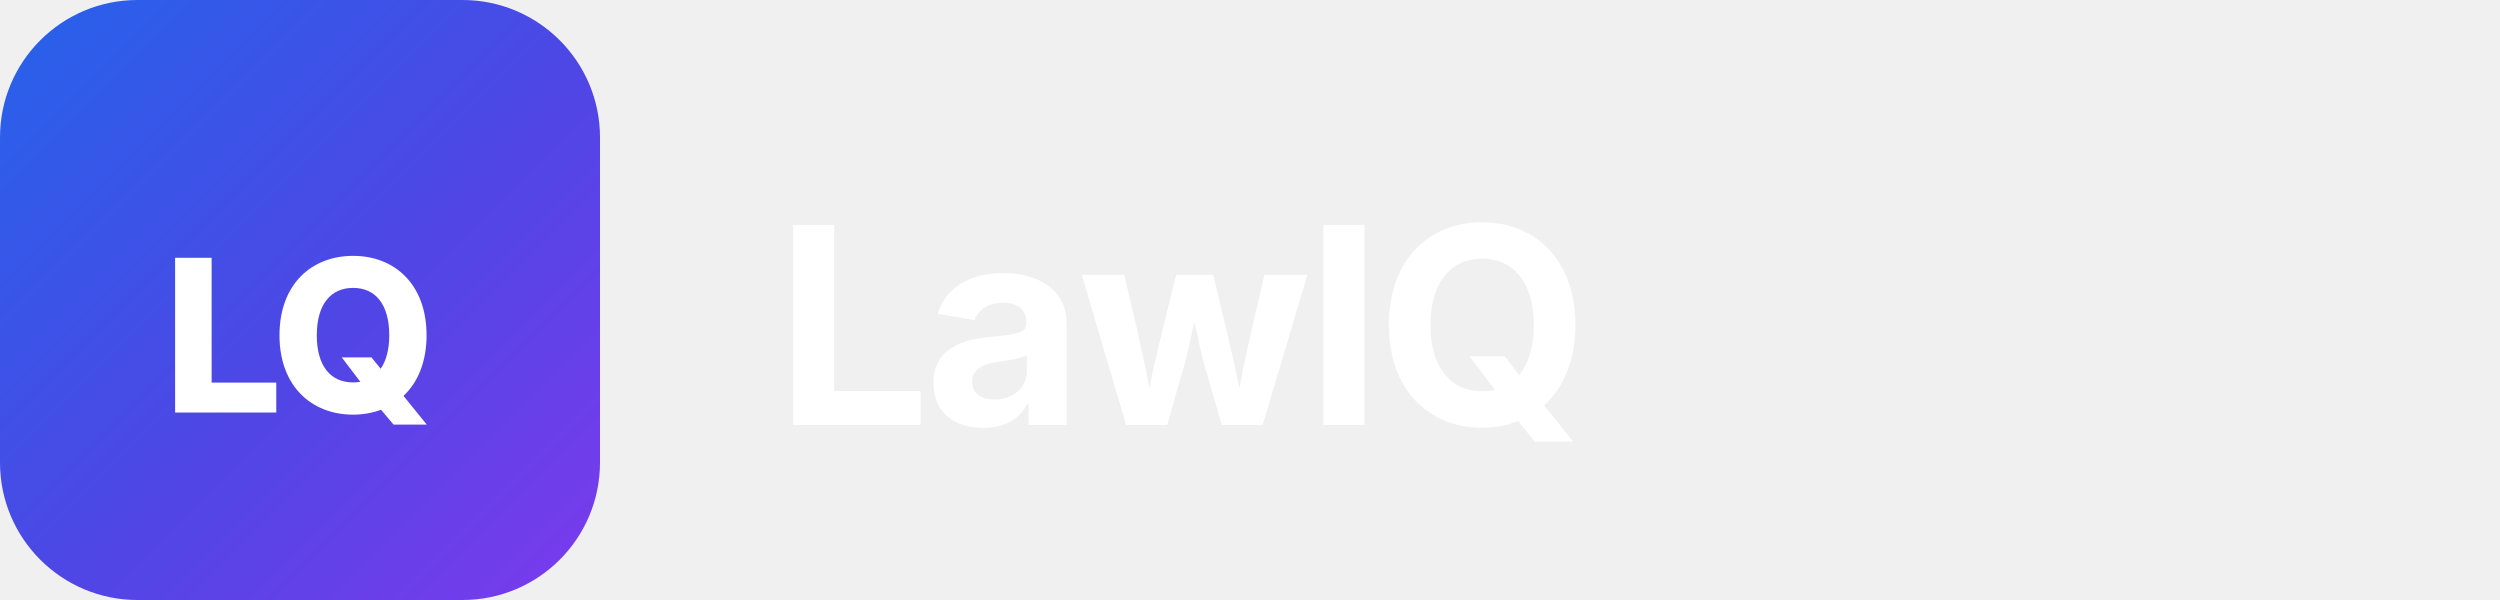
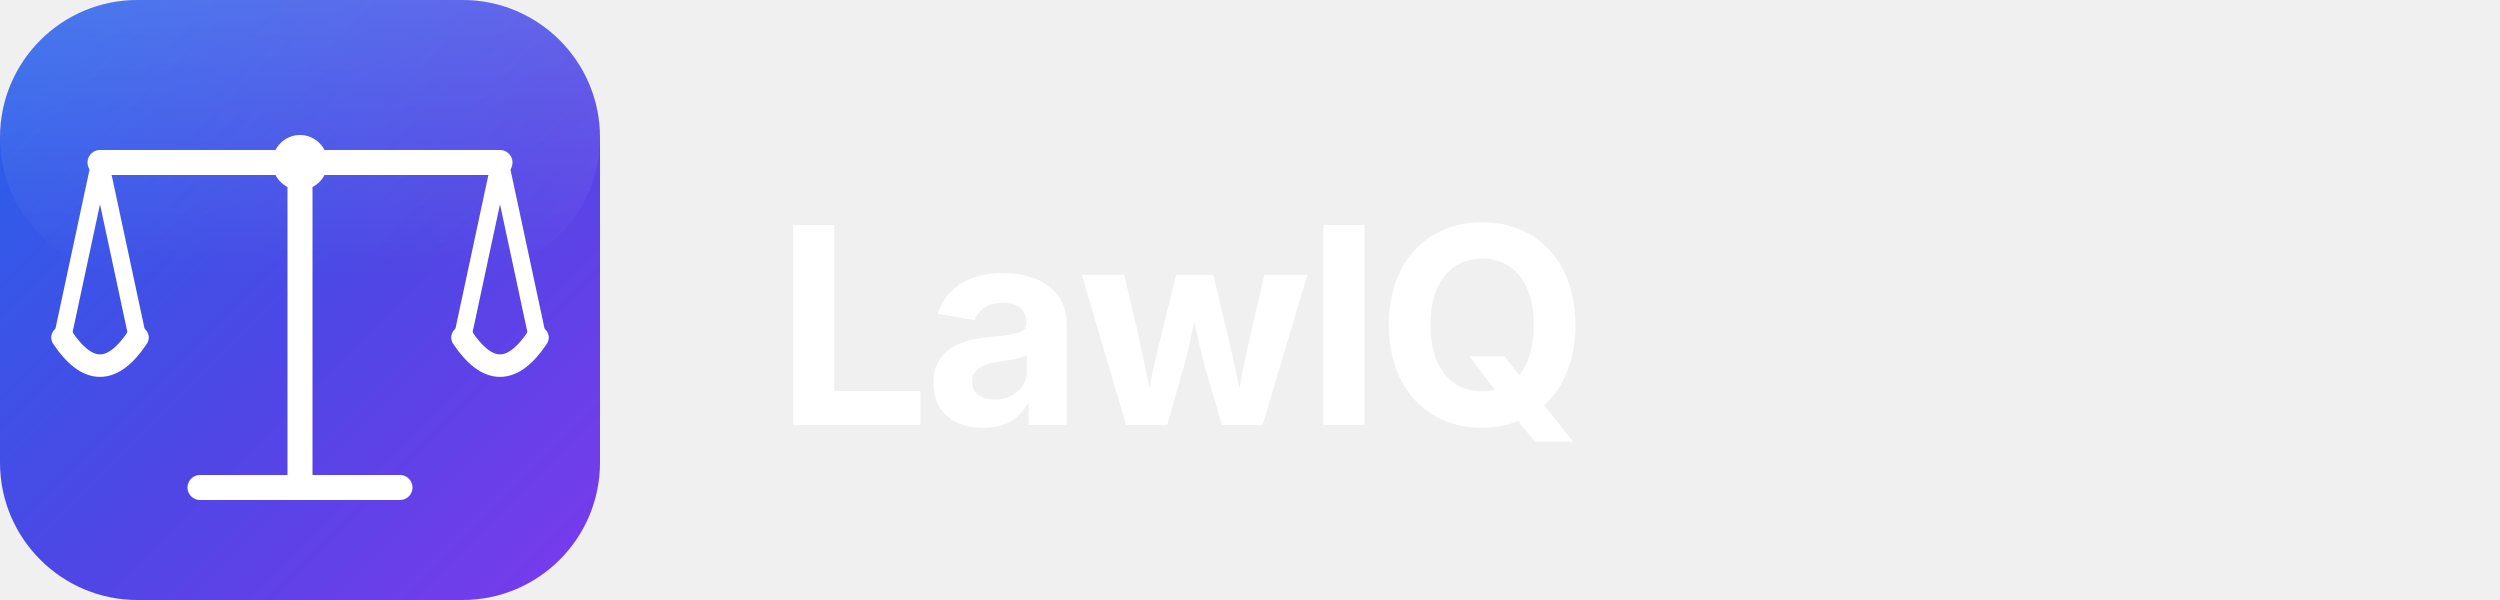
<svg xmlns="http://www.w3.org/2000/svg" viewBox="0 0 200 48" fill="none">
  <defs>
-     <linearGradient id="grad" x1="0" y1="0" x2="1" y2="1">
+     <linearGradient id="g" x1="0" y1="0" x2="1" y2="1">
      <stop offset="0%" stop-color="#2563eb" />
      <stop offset="55%" stop-color="#4f46e5" />
      <stop offset="100%" stop-color="#7c3aed" />
    </linearGradient>
+     <linearGradient id="sh" x1="0" y1="0" x2="0" y2="1">
+       <stop offset="0%" stop-color="white" stop-opacity="0.15" />
+       <stop offset="100%" stop-color="white" stop-opacity="0" />
+     </linearGradient>
  </defs>
-   <rect width="48" height="48" rx="11" fill="url(#grad)" />
-   <text x="24" y="33" font-family="system-ui, -apple-system, sans-serif" font-weight="800" font-size="17" fill="white" text-anchor="middle" letter-spacing="-0.5">LQ</text>
+   <rect width="48" height="48" rx="11" fill="url(#g)" />
+   <rect width="48" height="22" rx="11" fill="url(#sh)" />
+   <line x1="16" y1="39" x2="32" y2="39" stroke="white" stroke-width="2" stroke-linecap="round" />
+   <line x1="24" y1="38" x2="24" y2="13" stroke="white" stroke-width="2" stroke-linecap="round" />
+   <line x1="8" y1="13" x2="40" y2="13" stroke="white" stroke-width="2" stroke-linecap="round" />
+   <circle cx="24" cy="13" r="2.2" fill="white" />
+   <line x1="8" y1="13" x2="5" y2="27" stroke="white" stroke-width="1.4" stroke-linecap="round" />
+   <line x1="8" y1="13" x2="11" y2="27" stroke="white" stroke-width="1.4" stroke-linecap="round" />
+   <path d="M5 27 Q8 31.5 11 27" stroke="white" stroke-width="1.8" fill="none" stroke-linecap="round" />
+   <line x1="40" y1="13" x2="37" y2="27" stroke="white" stroke-width="1.4" stroke-linecap="round" />
+   <line x1="40" y1="13" x2="43" y2="27" stroke="white" stroke-width="1.4" stroke-linecap="round" />
+   <path d="M37 27 Q40 31.5 43 27" stroke="white" stroke-width="1.8" fill="none" stroke-linecap="round" />
  <text x="62" y="34" font-family="system-ui, -apple-system, sans-serif" font-weight="700" font-size="22" fill="white" letter-spacing="-0.5">LawIQ</text>
</svg>
